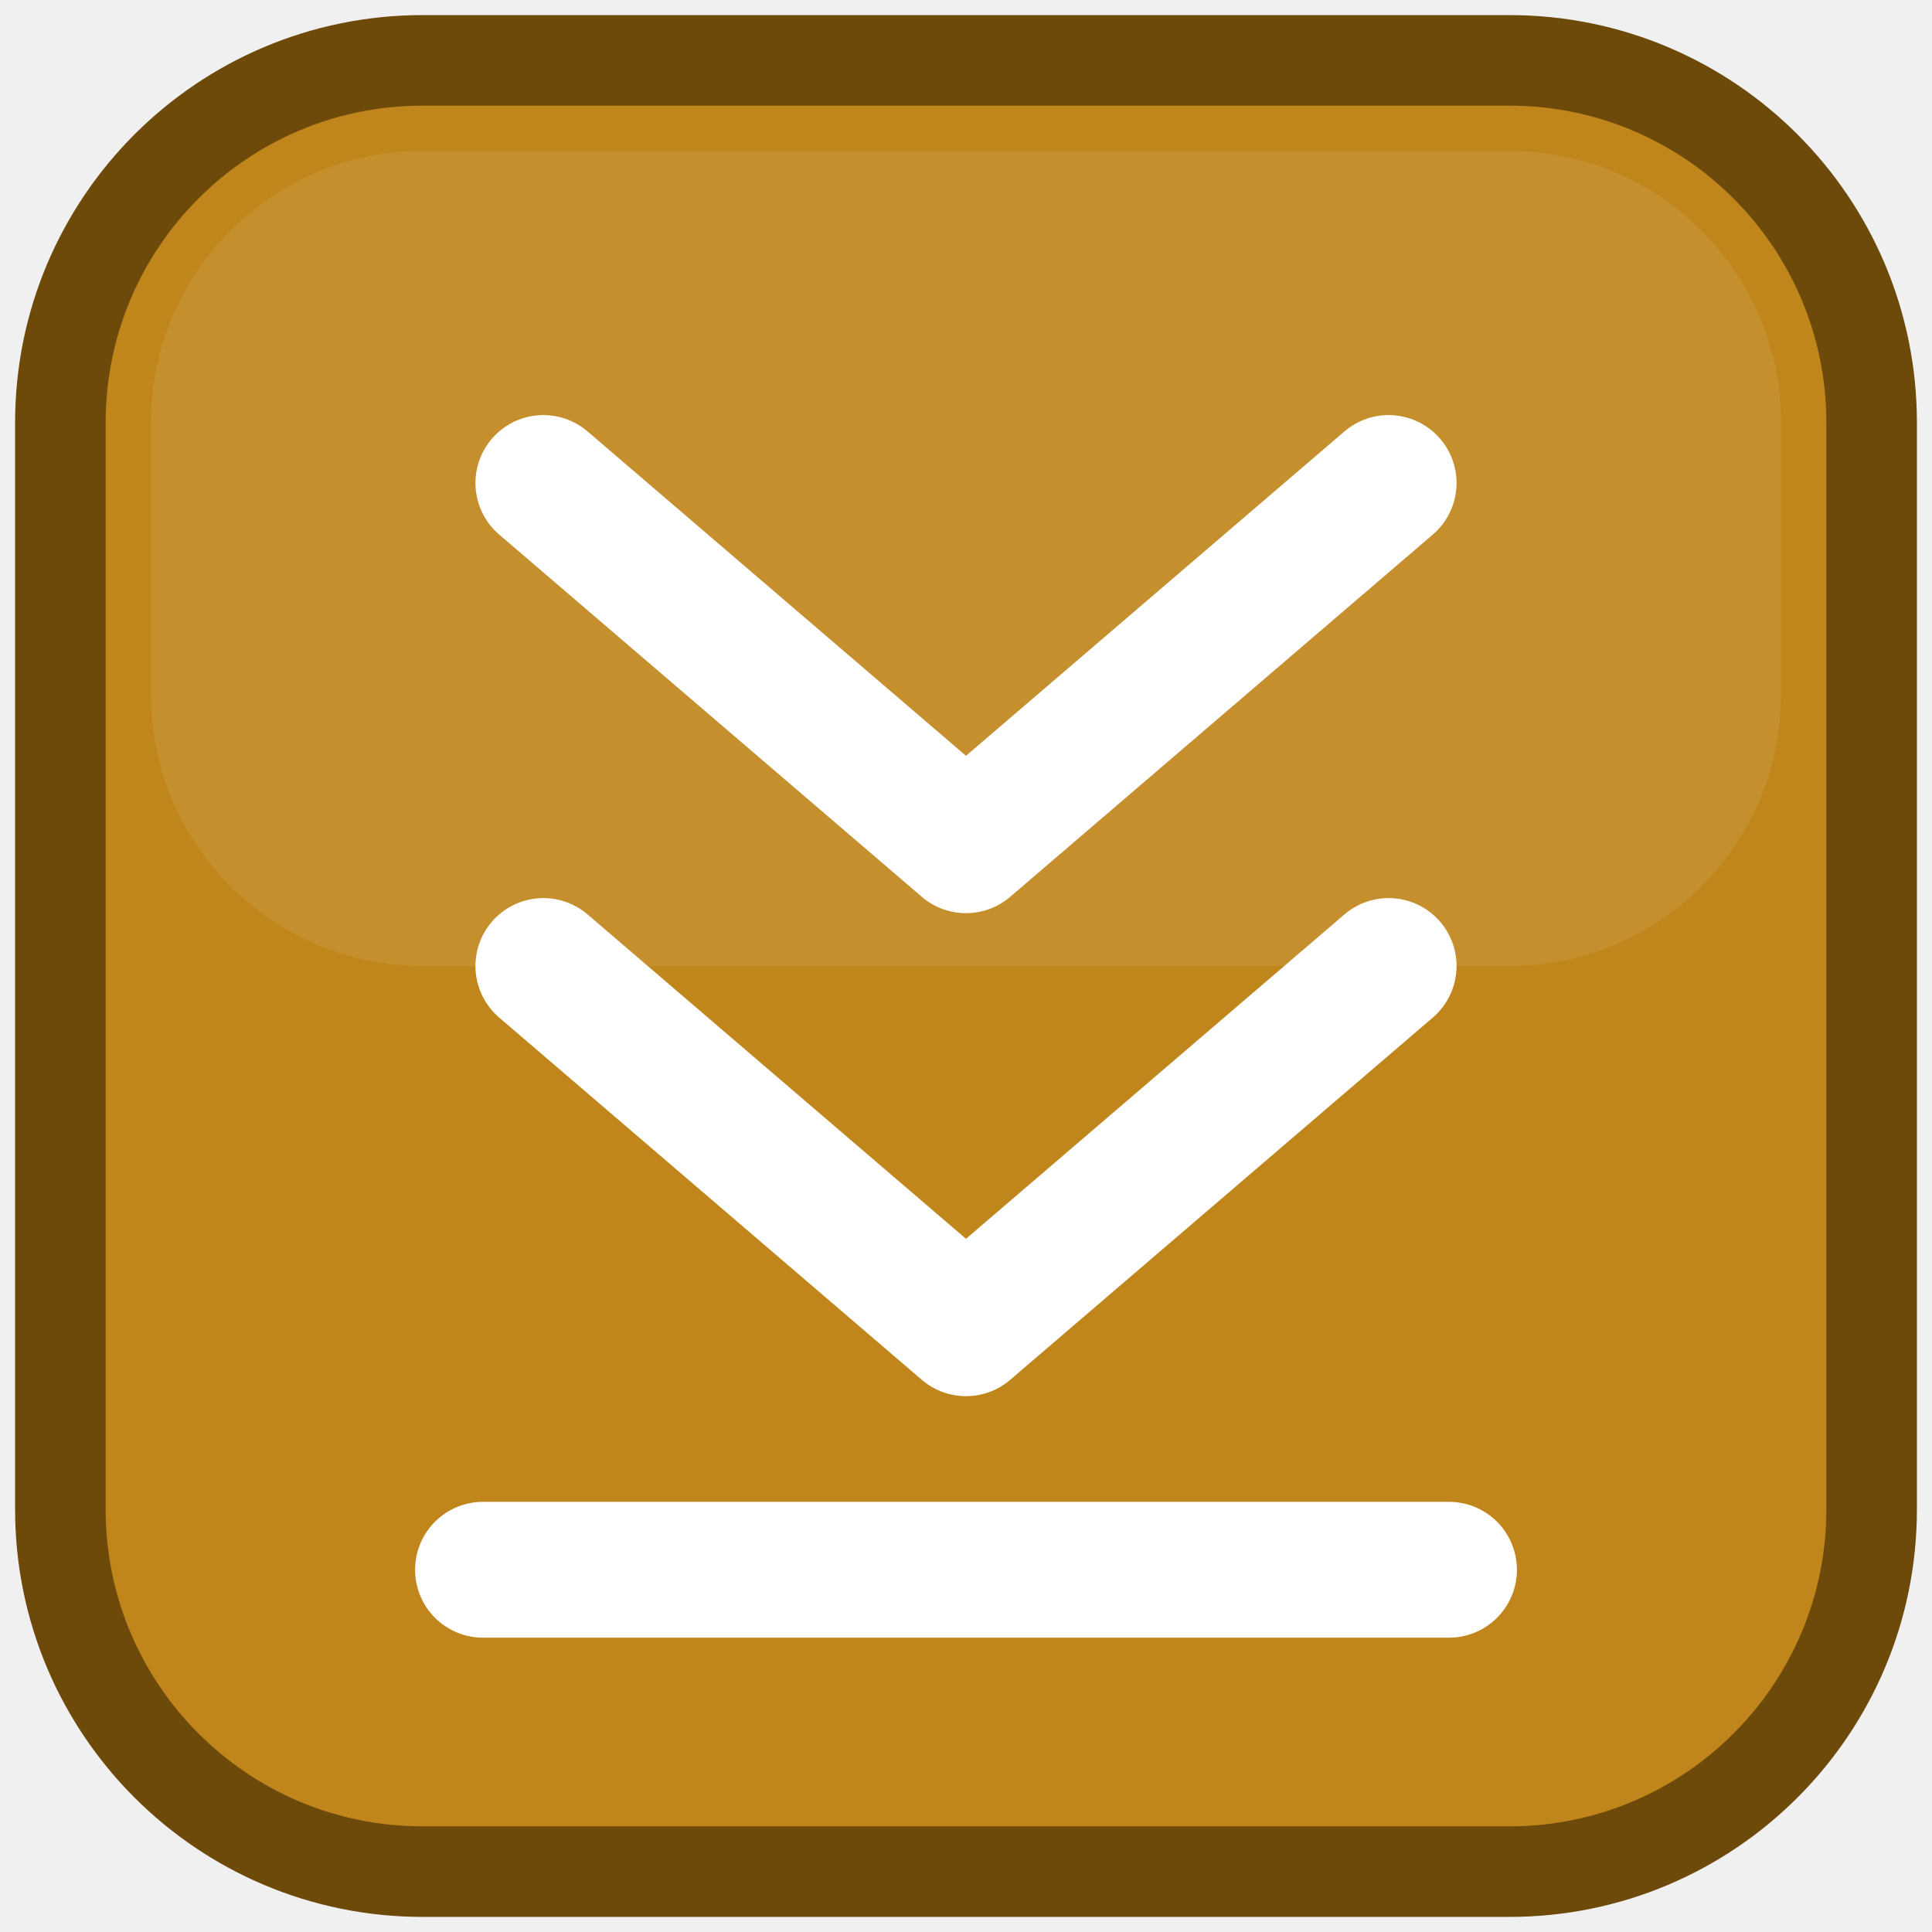
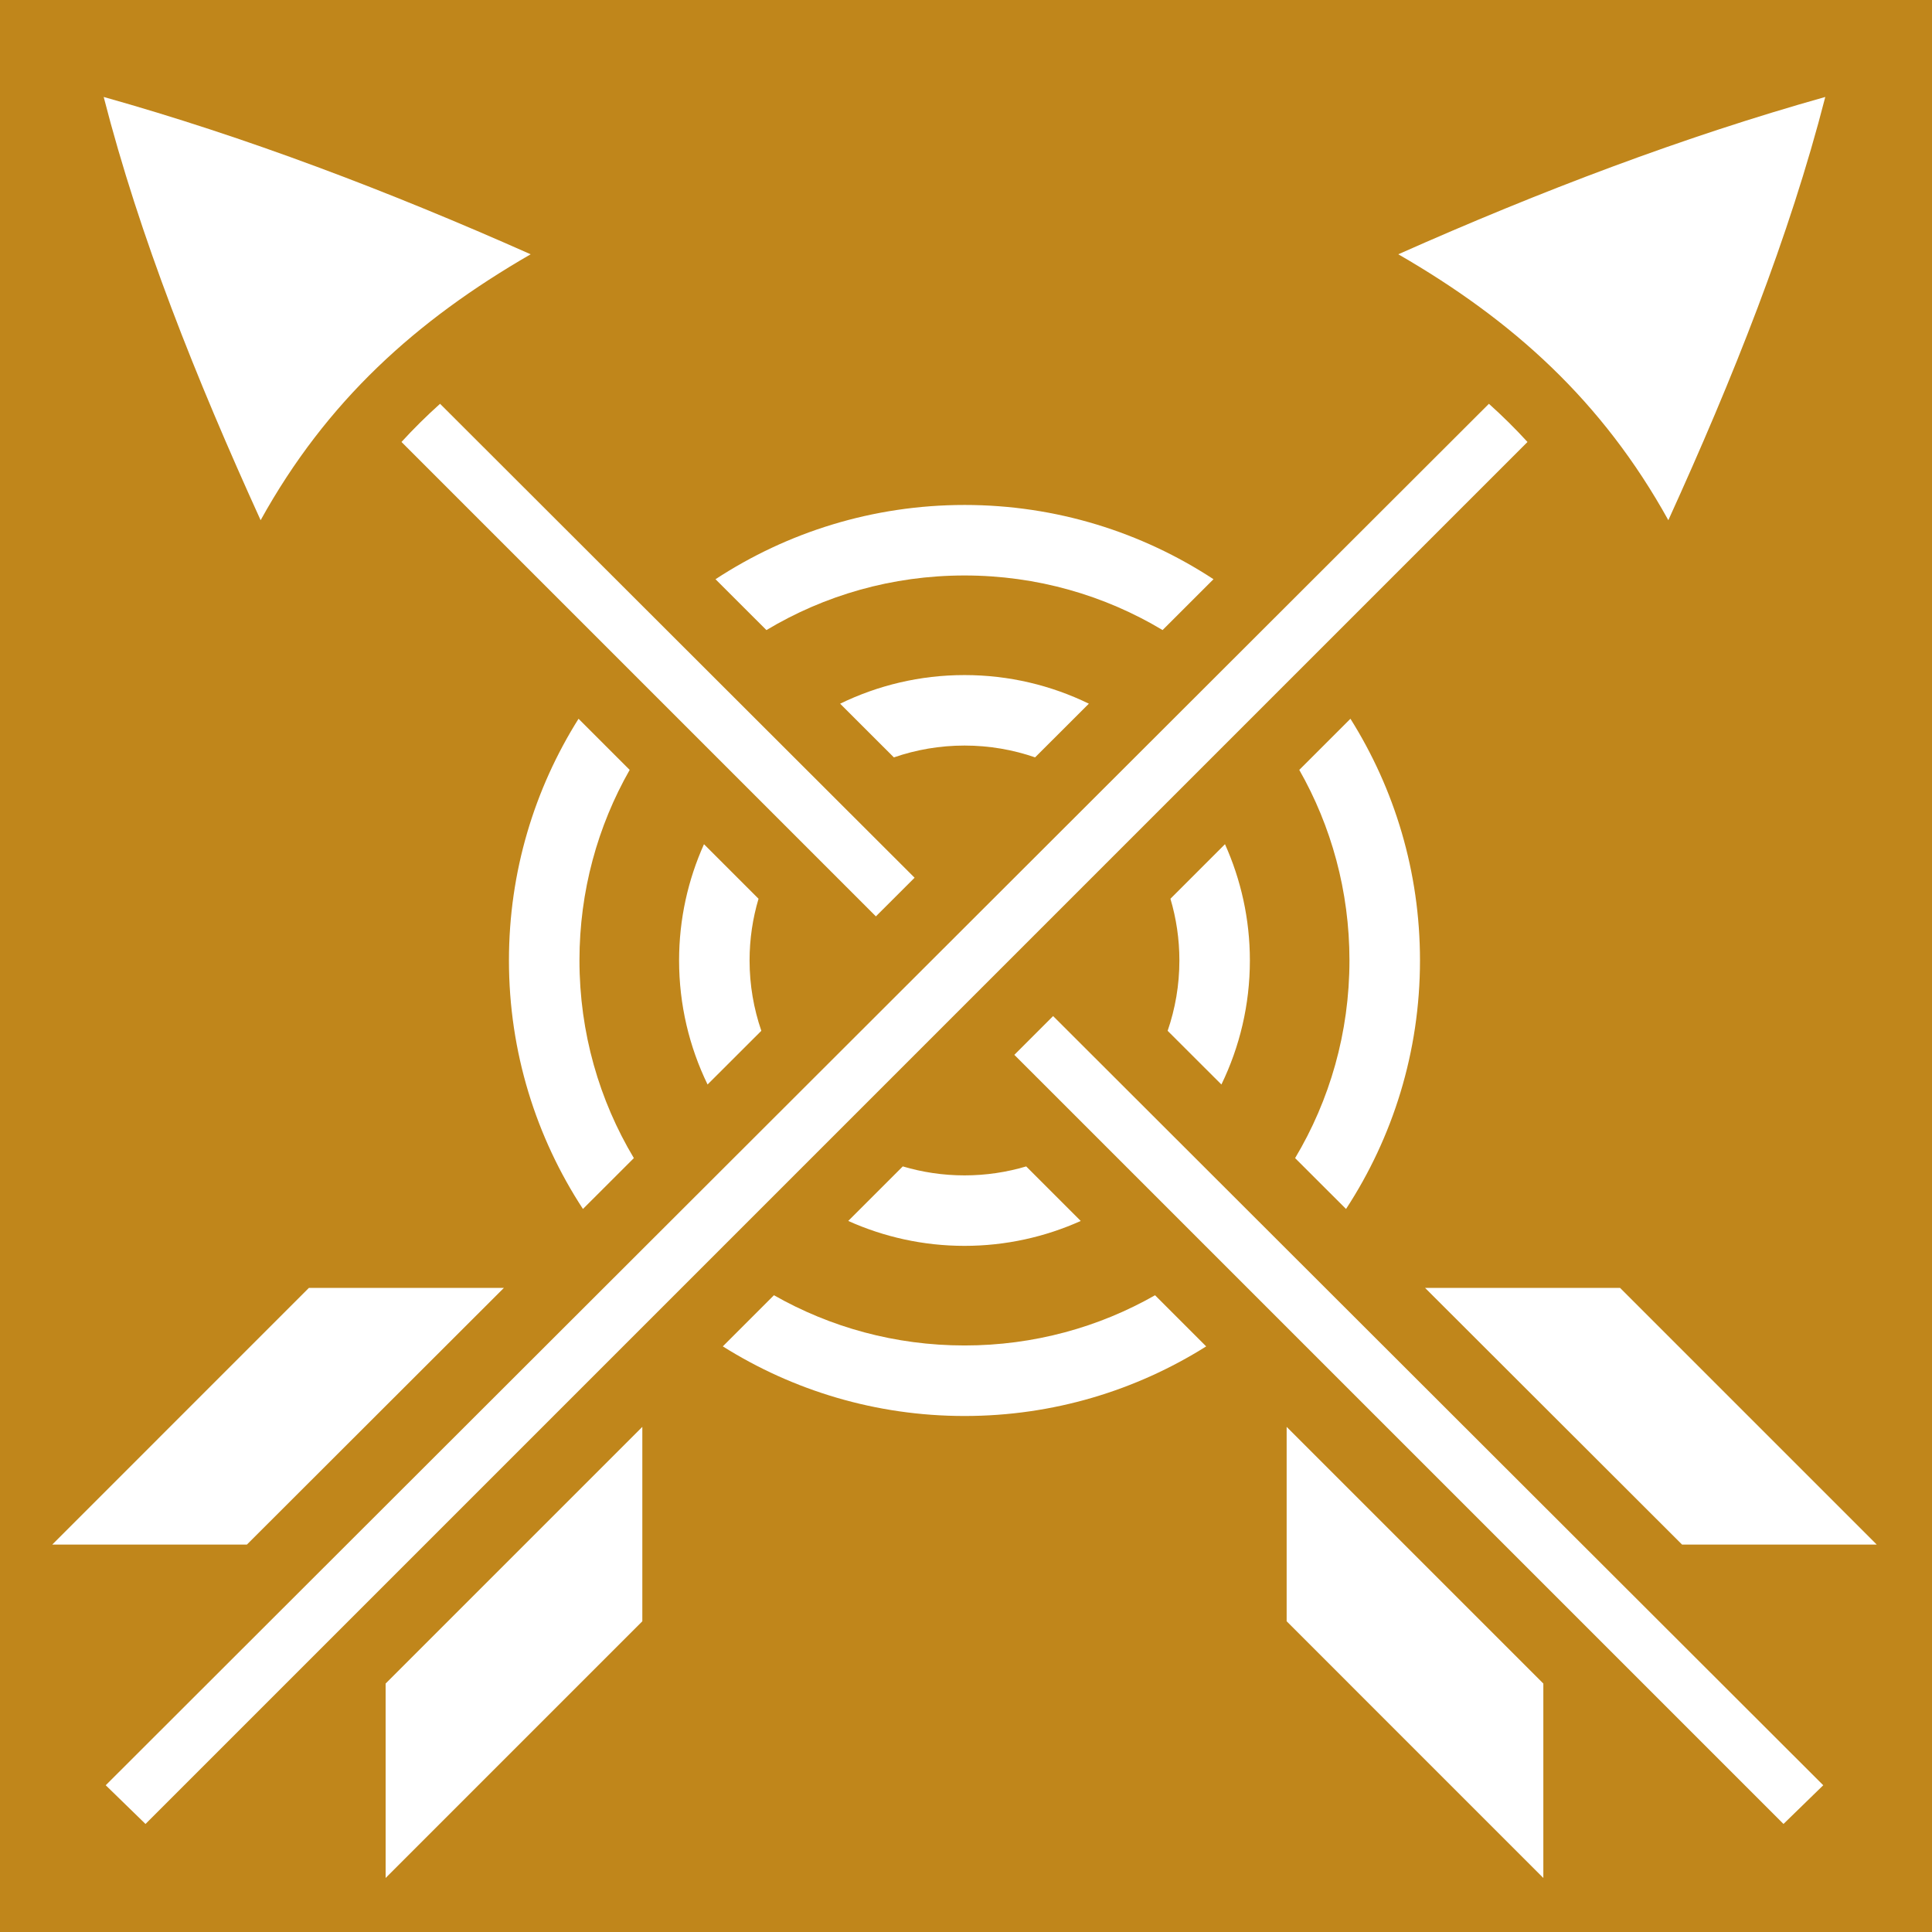
- <svg xmlns="http://www.w3.org/2000/svg" viewBox="0 0 64 64" width="64" height="64">
-   <rect x="2" y="2" width="60" height="60" rx="12" fill="#c0861b" stroke="#6e4a0a" stroke-width="3" />
-   <rect x="5" y="5" width="54" height="27" rx="9" fill="#fff" fill-opacity="0.08" />
-   <path d="M18 16l14 12 14-12M18 32l14 12 14-12" fill="none" stroke="#fff" stroke-width="4.5" stroke-linecap="round" stroke-linejoin="round" />
-   <path d="M16 52h32" fill="none" stroke="#fff" stroke-width="4.5" stroke-linecap="round" stroke-linejoin="round" />
+ <svg xmlns="http://www.w3.org/2000/svg" viewBox="0 0 512 512">
+   <path fill="#c0861b" d="M0 0h512v512H0z" />
+   <path fill="#fff" d="M27.48 25.695C37 62.802 51.945 100.233 69.07 137.86c17.496-31.598 41.214-52.96 71.563-70.473C102.823 50.575 65.097 36.27 27.48 25.695zm456.24 0c-37.62 10.575-75.347 24.88-113.156 41.692 30.35 17.514 54.067 38.875 71.563 70.472 17.125-37.627 32.07-75.058 41.592-112.165zm-367.1 81.315c-3.574 3.207-6.978 6.57-10.224 10.117L232.12 242.85l10.257-10.243L116.62 107.01zm277.956 0L28.018 473.11l10.54 10.26L404.8 117.126c-3.245-3.548-6.648-6.91-10.224-10.117zm-138.963 26.81c-24.338 0-47.014 7.245-65.998 19.682l13.494 13.477c15.33-9.19 33.285-14.472 52.503-14.472 19.214 0 37.16 5.28 52.483 14.465l13.492-13.477c-18.975-12.433-41.64-19.676-65.975-19.676zm-.004 45.08c-11.807 0-22.994 2.732-32.967 7.588l14.246 14.23c5.86-2.026 12.152-3.138 18.72-3.138 6.56 0 12.848 1.11 18.702 3.13l14.25-14.228c-9.97-4.853-21.15-7.582-32.953-7.582zm102.27 11.58l-13.556 13.55c8.464 14.877 13.297 32.102 13.297 50.488 0 19.172-5.255 37.087-14.403 52.392l13.496 13.48c12.386-18.958 19.598-41.59 19.598-65.872 0-23.51-6.76-45.467-18.43-64.04zm-204.56 0c-11.677 18.573-18.443 40.527-18.443 64.038 0 24.282 7.217 46.912 19.61 65.87l13.493-13.478c-9.154-15.305-14.416-33.22-14.416-52.392 0-18.386 4.838-35.61 13.307-50.487l-13.55-13.55zm171.315 33.24l-14.457 14.458c1.536 5.174 2.373 10.655 2.373 16.343 0 6.543-1.103 12.813-3.113 18.654l14.25 14.23c4.83-9.952 7.543-21.11 7.543-32.883 0-10.962-2.37-21.38-6.595-30.8zm-138.072.003c-4.227 9.417-6.598 19.836-6.598 30.798 0 11.773 2.715 22.93 7.547 32.882l14.25-14.23c-2.01-5.84-3.117-12.11-3.117-18.65 0-5.69.837-11.17 2.375-16.344l-14.458-14.455zm92.523 45.547l-10.274 10.273 203.83 203.826 10.54-10.26-204.096-203.84zm-39.84 39.84l-14.453 14.452c9.423 4.23 19.85 6.604 30.816 6.604 10.962 0 21.38-2.373 30.798-6.6l-14.453-14.453c-5.174 1.538-10.657 2.375-16.346 2.375-5.695 0-11.183-.838-16.364-2.38zM81.87 341.3l-68.024 68.026h51.588l68.11-68.025H81.872zm295.78 0l68.112 68.026h51.59L429.326 341.3H377.65zm-172.546 1.95l-13.55 13.553c18.58 11.68 40.544 18.45 64.06 18.45 23.51 0 45.464-6.768 64.036-18.444l-13.55-13.552c-14.875 8.47-32.102 13.306-50.487 13.306-18.39 0-35.625-4.84-50.51-13.314zm-34.88 34.883l-68.03 68.025.003 51.52 68.026-68.024v-51.52zm170.75 0v51.52L409 497.68l.002-51.52-68.027-68.025z" />
</svg>
